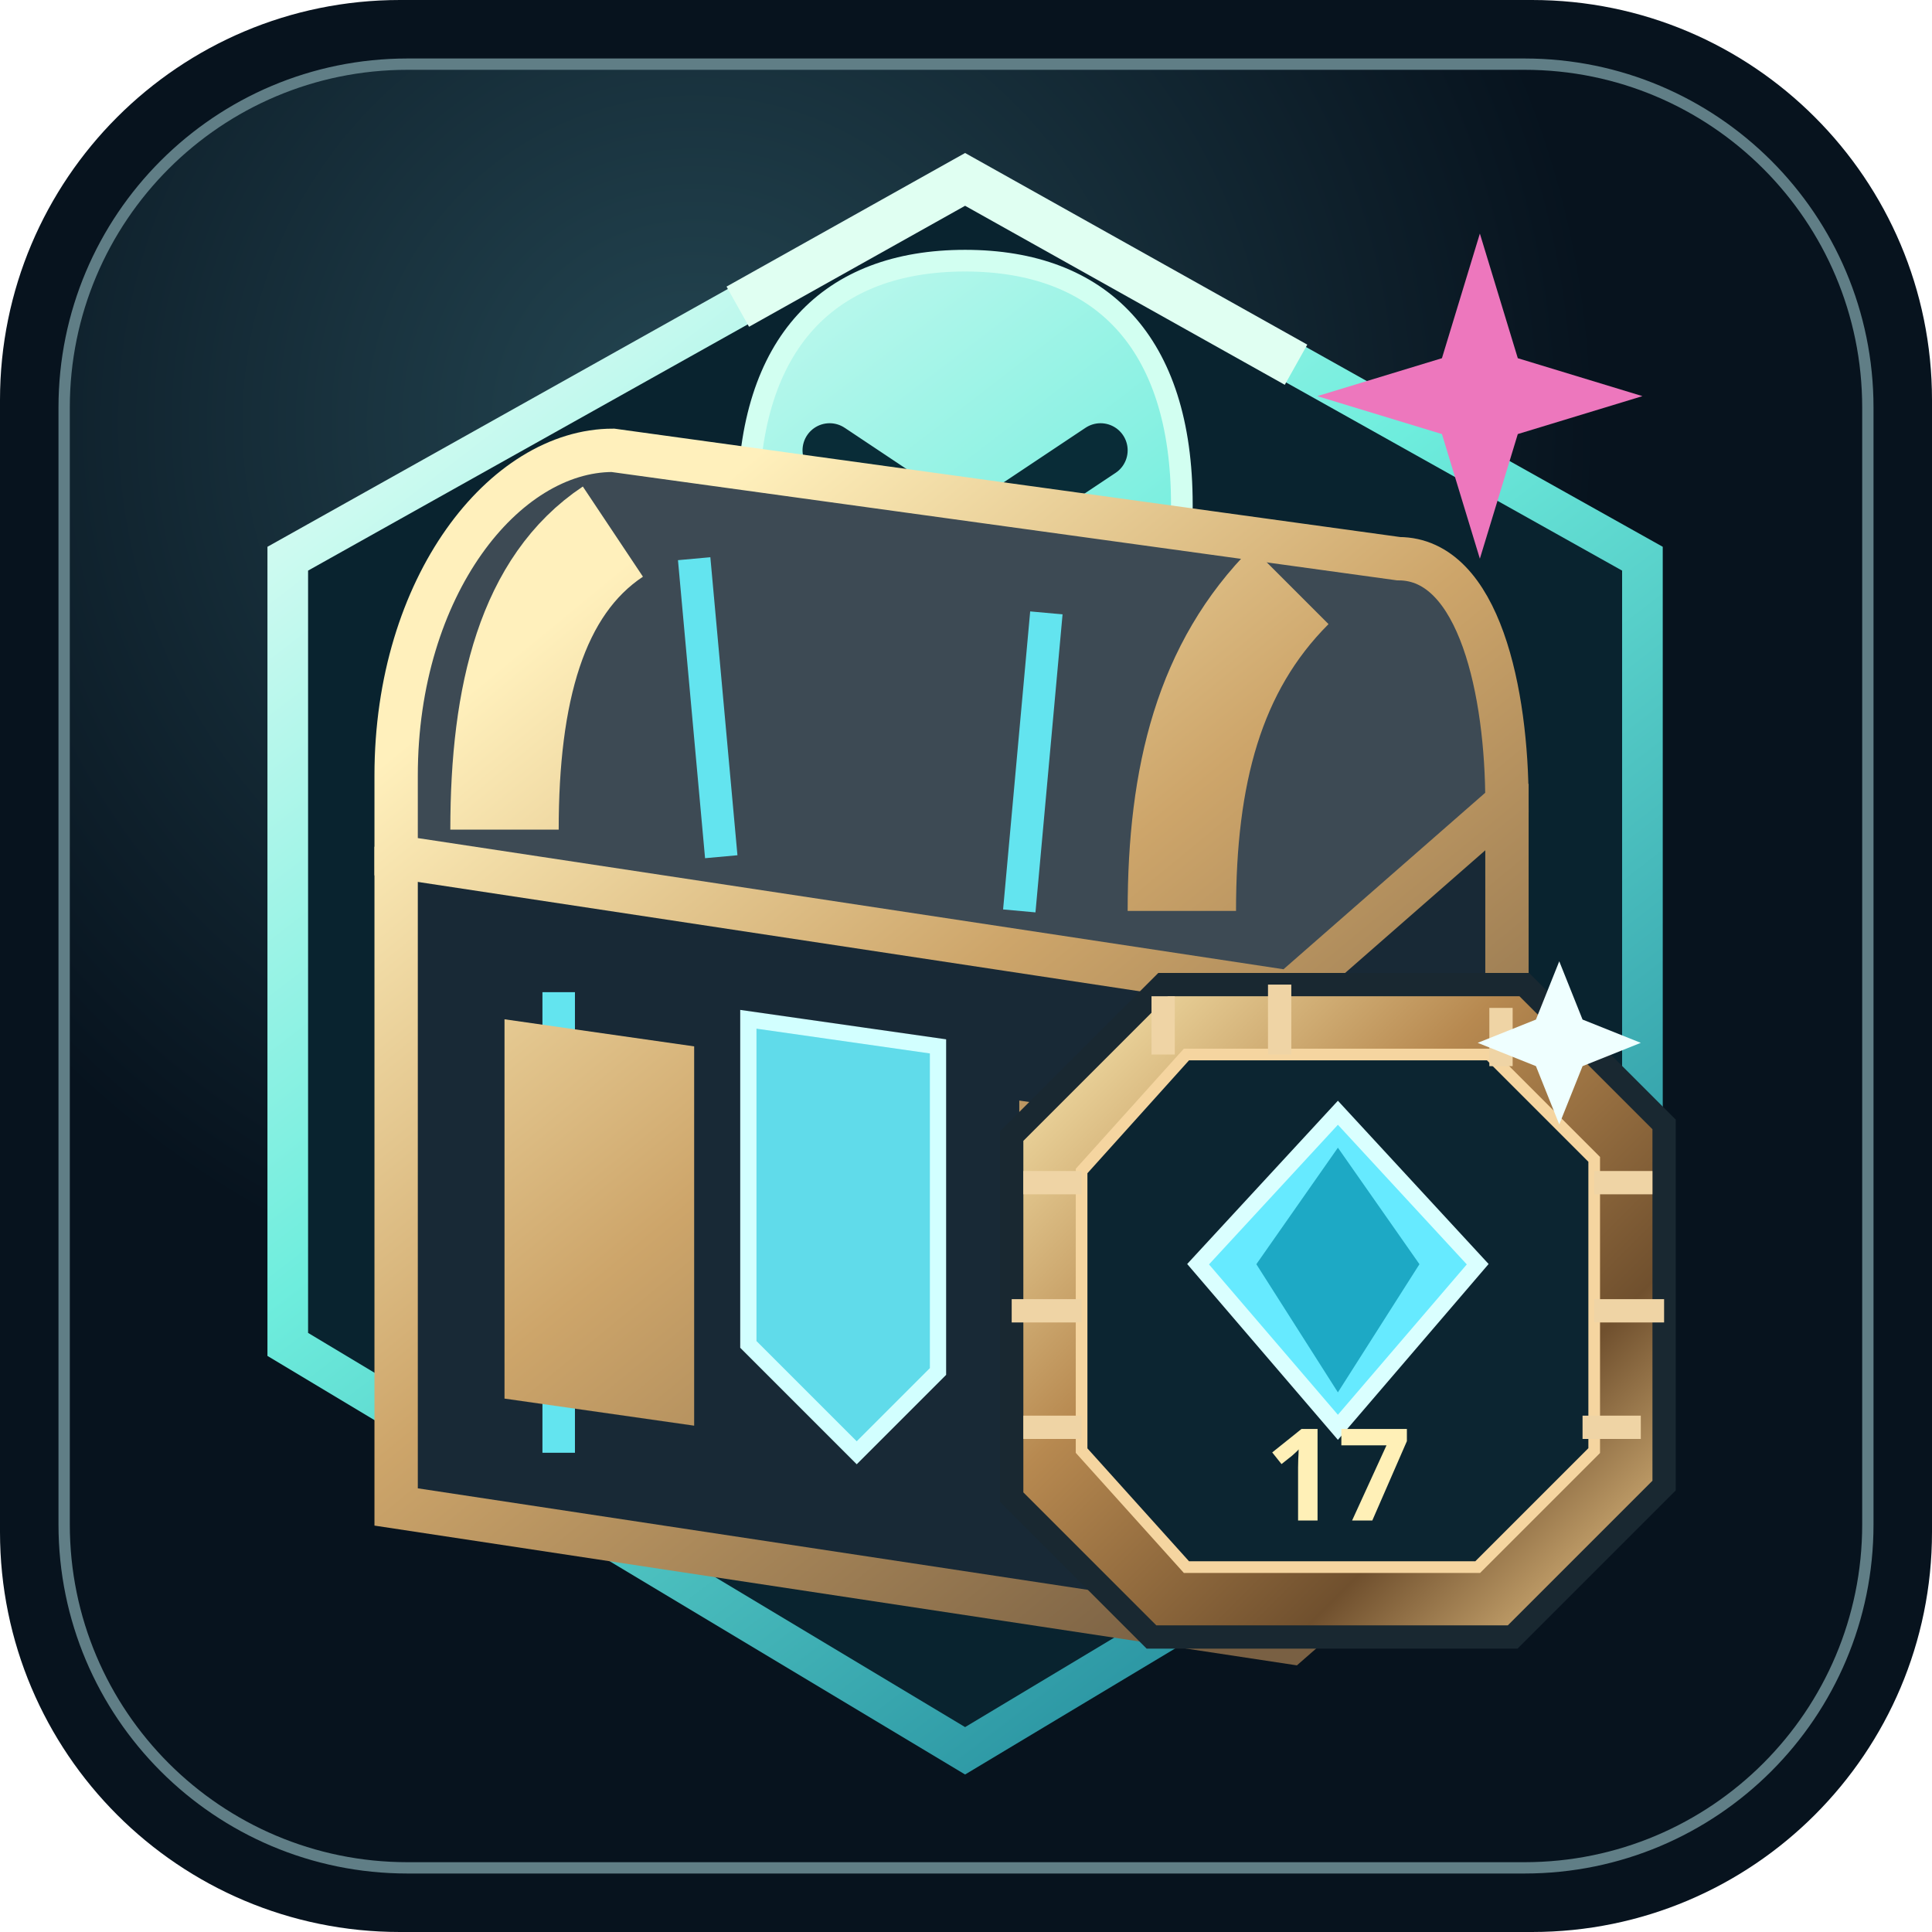
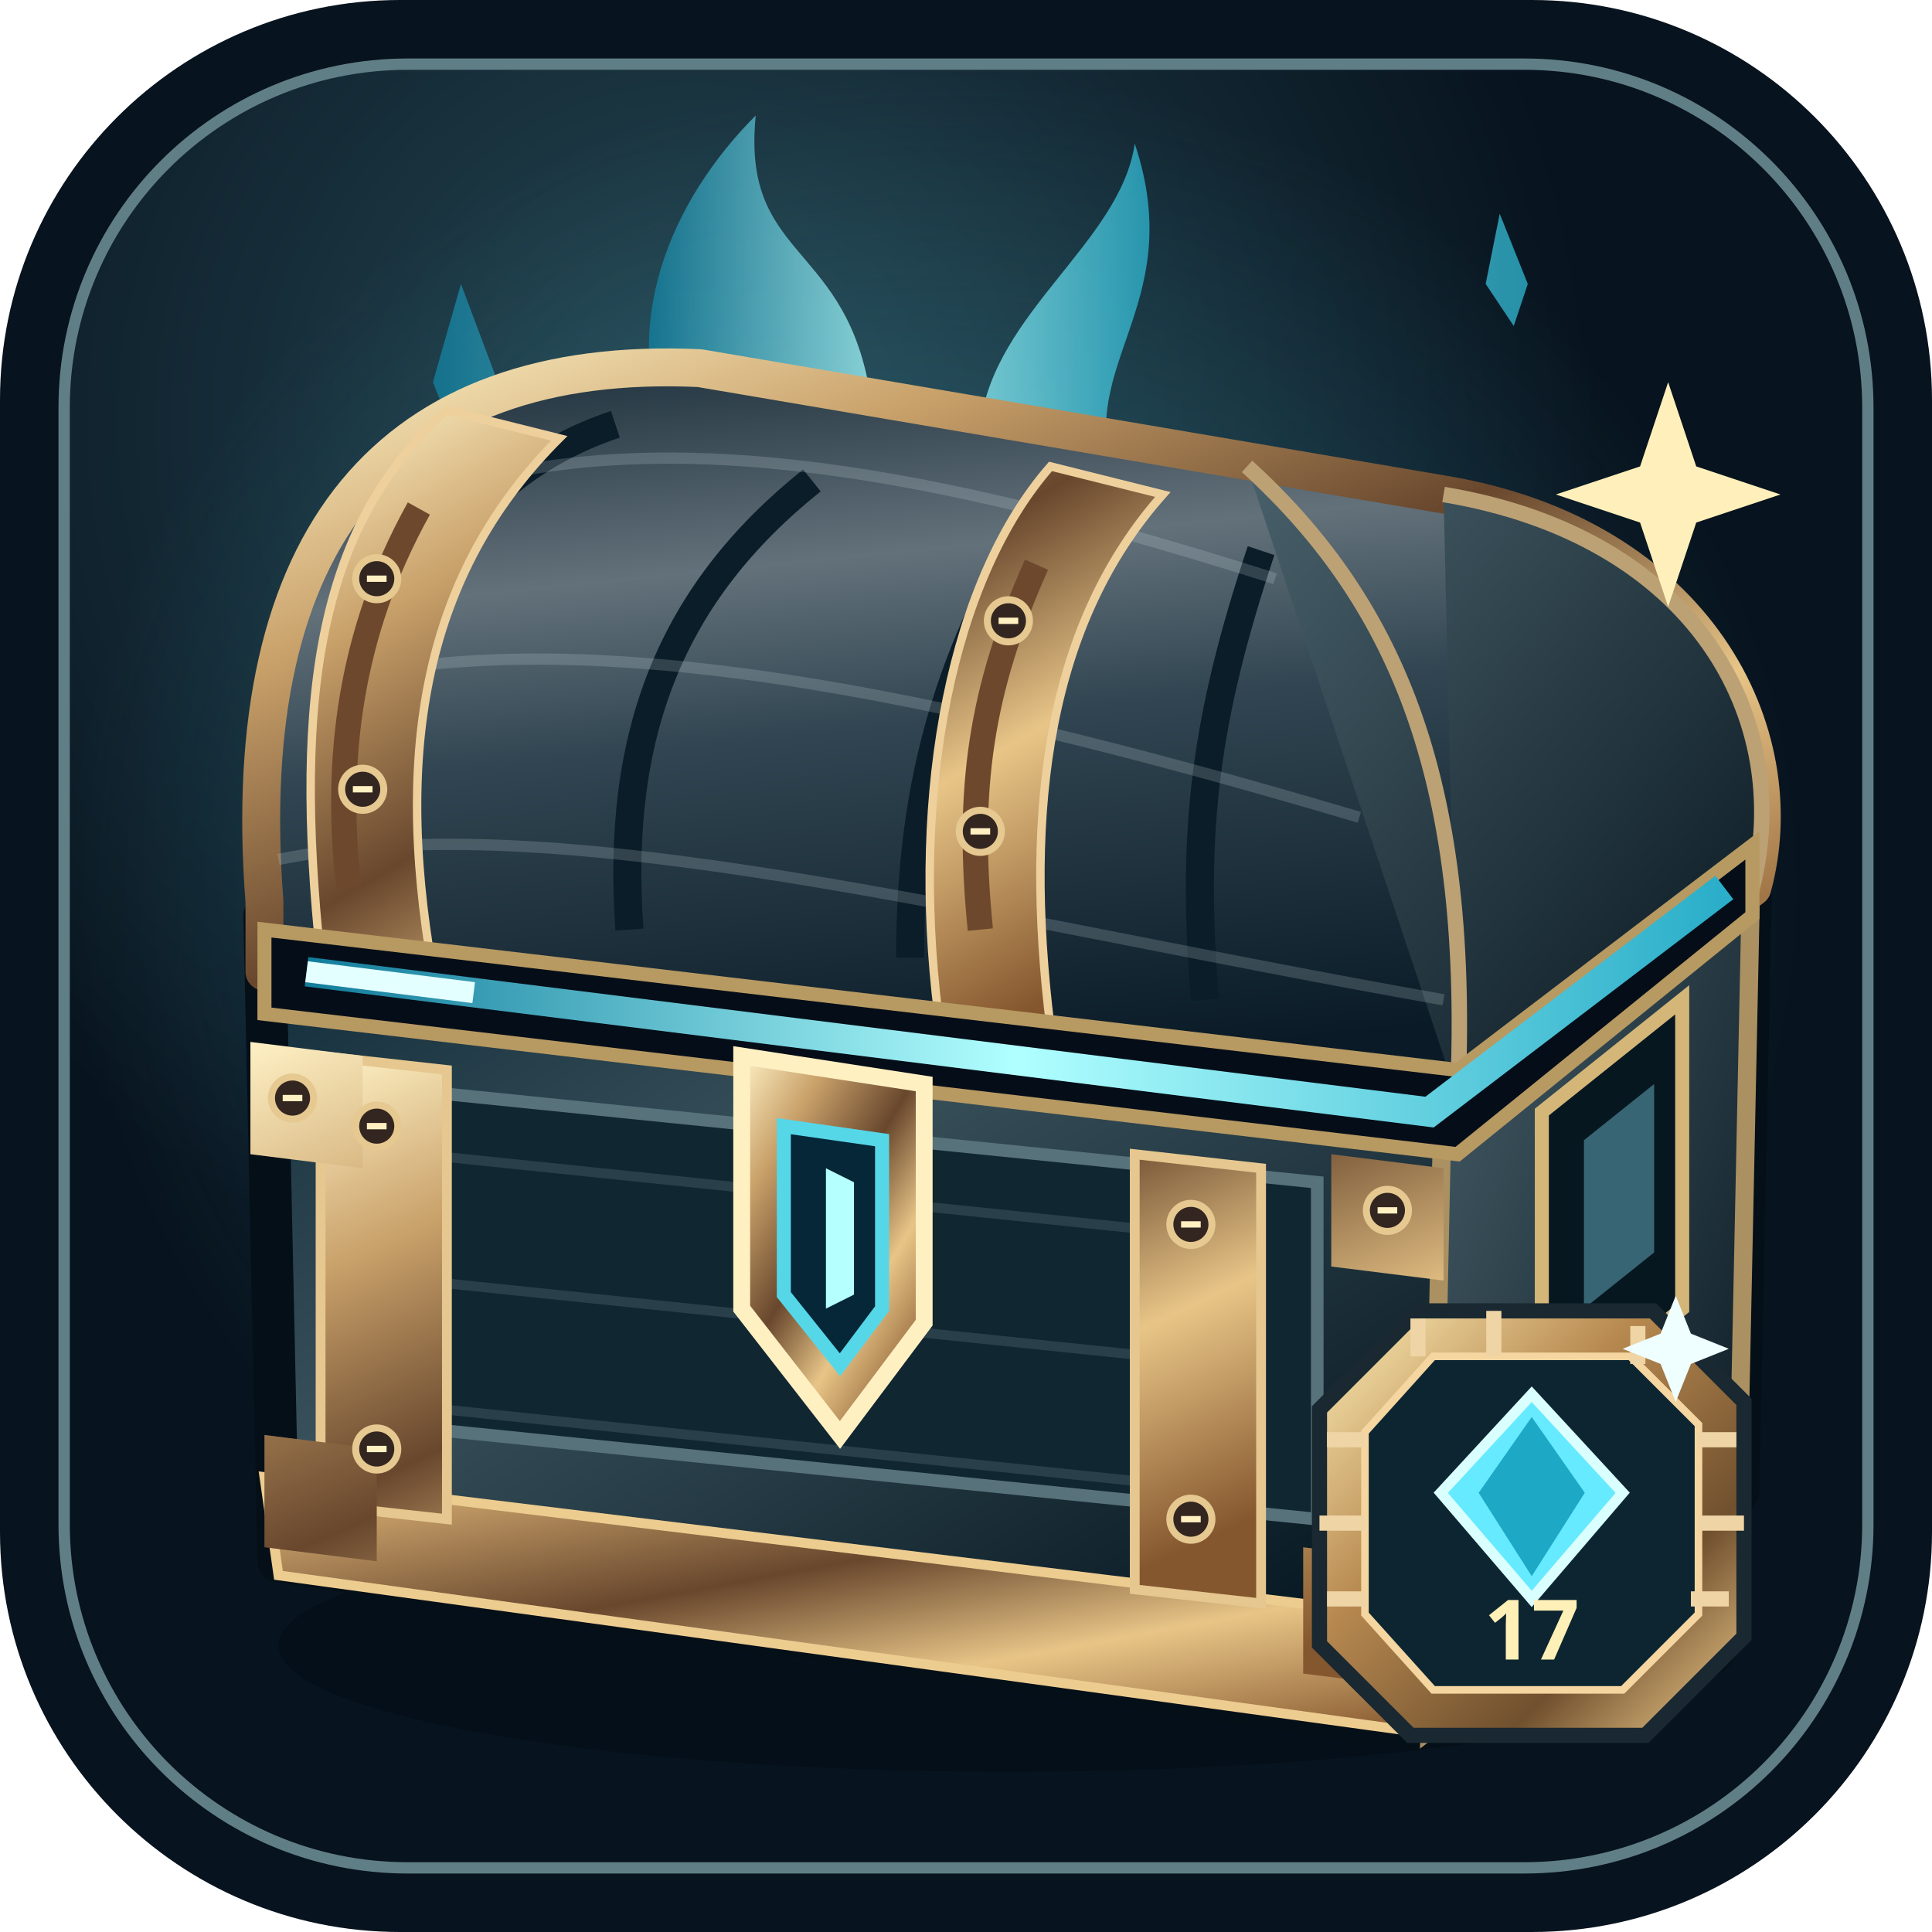
<svg xmlns="http://www.w3.org/2000/svg" viewBox="0 0 512 512">
  <defs>
    <radialGradient id="app-background" cx=".35" cy=".2">
      <stop stop-color="#244652" />
      <stop offset="1" stop-color="#07131e" />
    </radialGradient>
  </defs>
  <rect width="512" height="512" rx="106" fill="#07131e" />
  <rect x="17" y="17" width="478" height="478" rx="91" fill="url(#app-background)" stroke="#607e86" stroke-width="3" />
-   <g transform="translate(26 26) scale(7.18)">
+   <g transform="translate(18 12) scale(3.72)">
    <defs>
-       <linearGradient id="_R_0_-metal" x1="8" y1="6" x2="48" y2="58" gradientUnits="userSpaceOnUse">
-         <stop stop-color="#effff7" />
-         <stop offset=".45" stop-color="#6eeddd" />
-         <stop offset="1" stop-color="#21889a" />
+       <linearGradient id="_R_0_-metal" x1="28" y1="22" x2="84" y2="115" gradientUnits="userSpaceOnUse">
+         <stop stop-color="#506975" />
+         <stop offset=".27" stop-color="#122d3b" />
+         <stop offset=".56" stop-color="#38505a" />
+         <stop offset="1" stop-color="#071822" />
      </linearGradient>
-       <linearGradient id="_R_0_-gold" x1="16" y1="20" x2="44" y2="54" gradientUnits="userSpaceOnUse">
-         <stop stop-color="#fff0bc" />
-         <stop offset=".45" stop-color="#cda56a" />
-         <stop offset="1" stop-color="#796043" />
+       <linearGradient id="_R_0_-gold" x1="0" y1="0" x2=".8" y2="1">
+         <stop stop-color="#fff2c6" />
+         <stop offset=".24" stop-color="#c9a16a" />
+         <stop offset=".5" stop-color="#68472d" />
+         <stop offset=".73" stop-color="#e8c587" />
+         <stop offset="1" stop-color="#85572e" />
      </linearGradient>
+       <linearGradient id="_R_0_-roof" x1="0" y1="0" x2=".2" y2="1">
+         <stop stop-color="#182b37" />
+         <stop offset=".32" stop-color="#63717a" />
+         <stop offset=".54" stop-color="#314652" />
+         <stop offset="1" stop-color="#0a1b27" />
+       </linearGradient>
+       <linearGradient id="_R_0_-side" x1="0" y1="0" x2="1" y2="1">
+         <stop stop-color="#49616b" />
+         <stop offset="1" stop-color="#07151e" />
+       </linearGradient>
+       <linearGradient id="_R_0_-energy">
+         <stop stop-color="#127d9c" />
+         <stop offset=".5" stop-color="#b1ffff" />
+         <stop offset="1" stop-color="#2baec9" />
+       </linearGradient>
+       <radialGradient id="_R_0_-aura">
+         <stop stop-color="#57c9de" stop-opacity=".32" />
+         <stop offset="1" stop-color="#57c9de" stop-opacity="0" />
+       </radialGradient>
    </defs>
-     <path class="emblem-outline" d="M32 3 57 17v29L32 61 7 46V17Z" fill="#09232f" stroke="url(#_R_0_-metal)" stroke-width="1.5" />
-     <path class="emblem-spirit" d="M24 24v-9c0-6 3-9 8-9s8 3 8 9v9l-4-3-4 3-4-3Z" fill="url(#_R_0_-metal)" stroke="#d2fff1" stroke-width=".8" />
-     <path d="m27 13 3 2m4 0 3-2" fill="none" stroke="#092c37" stroke-width="2" stroke-linecap="round" />
-     <path d="m11 28 8-7 33 5v24l-8 7-33-5Z" fill="#182936" stroke="url(#_R_0_-gold)" stroke-width="1.6" />
-     <path d="m11 28 33 5 8-7M44 33v24" fill="none" stroke="#71dce9" stroke-width="1.2" />
-     <path d="M11 25c0-7 4-12 8-12l29 4c3 0 4 5 4 9l-8 7-33-5Z" fill="#3d4a54" stroke="url(#_R_0_-gold)" stroke-width="1.6" />
-     <path d="M19 16c-3 2-4 6-4 11m29-9c-3 3-4 7-4 12" stroke="url(#_R_0_-gold)" stroke-width="4" fill="none" />
-     <path d="m22 17 1 11m12-9-1 11M17 33v17m21-14v17" stroke="#63e4ef" stroke-width="1.2" />
-     <path d="m15 34 7 1v14l-7-1Zm19 3 7 1v14l-7-1Z" fill="url(#_R_0_-gold)" />
-     <path d="m24 34 7 1v12l-3 3-4-4Z" fill="#60dbea" stroke="#d2ffff" stroke-width=".6" />
-     <g transform="translate(32 31) scale(.43)">
+     <ellipse cx="62" cy="60" rx="62" ry="58" fill="url(#_R_0_-aura)" />
+     <ellipse cx="67" cy="114" rx="52" ry="9" fill="#030d17" opacity=".7" />
+     <g class="emblem-spirit" fill="url(#_R_0_-energy)" opacity=".8">
+       <path d="M43 29c-4-9 0-18 6-24-1 10 6 9 8 19l-6 12ZM65 27c1-8 10-13 11-20 4 12-5 16-1 25Z" />
+       <path d="m26 24 2-7 3 8-3 4Zm75-7 1-5 2 5-1 3Z" />
+     </g>
+     <g class="emblem-chest">
+       <path d="m14 62 85 8 21-15-1 48-23 17-81-12Z" fill="url(#_R_0_-metal)" stroke="#050f18" stroke-width="3" stroke-linejoin="round" />
+       <path d="m98 72 22-17-1 48-22 17Z" fill="url(#_R_0_-side)" stroke="#ab9062" stroke-width="1.3" />
+       <path d="m20 74 69 7v24l-69-7Z" fill="#102631" stroke="#57727b" stroke-width=".9" />
+       <path d="m25 79 58 6m-58 3 58 6m-58 3 58 6" stroke="#d3e6e8" stroke-opacity=".13" stroke-width=".7" />
+       <path d="m14 102 82 10 22-16v7l-23 17-80-11Z" fill="url(#_R_0_-gold)" stroke="#edcc90" stroke-width=".7" />
+       <path d="M14 61C12 35 23 22 45 23l53 9c18 3 25 17 22 28l-21 16-85-10Z" fill="url(#_R_0_-roof)" stroke="url(#_R_0_-gold)" stroke-width="2.7" stroke-linejoin="round" />
+       <path d="M99 75c1-22-4-35-15-45m15 45 21-15c3-12-4-25-22-28" fill="url(#_R_0_-side)" stroke="#bca175" stroke-width="1.1" />
+       <path d="M22 60c-2-17 5-29 17-33m1 36c-1-14 3-24 13-32m7 34c0-13 3-22 9-32m12 35c-1-12 0-20 4-32" fill="none" stroke="#0b1d29" stroke-width="2" />
+       <path d="M15 58c20-4 49 4 83 10m-78-23c19-4 45 2 72 10M29 31c16-4 35 0 57 7" fill="none" stroke="#cfdee4" stroke-opacity=".2" stroke-width=".8" />
+       <path d="M27 26c-9 8-11 20-9 39l8 1c-3-17 0-29 9-38Zm43 4c-7 8-10 23-8 39l8 1c-2-16 0-29 8-38Z" fill="url(#_R_0_-gold)" stroke="#eed09d" stroke-width=".6" />
+       <path d="M25 33c-5 9-6 18-5 27m49-23c-4 9-5 16-4 26" fill="none" stroke="#6e482c" stroke-width="1.8" />
+       <path d="m14 63 85 10 21-16v5l-21 17-85-10Z" fill="#050e18" stroke="#b79962" stroke-width="1" />
+       <path class="emblem-energy" d="m17 66 80 10 21-16" fill="none" stroke="url(#_R_0_-energy)" stroke-width="2.1" />
+       <path d="m18 72 9 1v32l-9-1Zm58 7 9 1v31l-9-1Z" fill="url(#_R_0_-gold)" stroke="#e5c78f" stroke-width=".7" />
+       <path d="m48 72 13 2v17l-6 8-7-9Z" fill="url(#_R_0_-gold)" stroke="#fff0c2" stroke-width="1.2" />
+       <path d="m51 77 7 1v12l-3 4-4-5Z" fill="#052737" stroke="#56d7e8" stroke-width="1" />
+       <path d="m54 80 2 1v8l-2 1Z" fill="#b5ffff" />
+       <path d="m105 76 10-8v22l-10 8Z" fill="#071720" stroke="#d4b678" stroke-width="1" />
+       <path d="m108 78 5-4v12l-5 4Z" fill="#386573" />
+       <path d="m13 71 8 1v8l-8-1Zm77 8 8 1v8l-8-1ZM14 99l8 1v8l-8-1Zm74 8 8 1v9l-8-1Z" fill="url(#_R_0_-gold)" />
+       <g>
+         <circle cx="22" cy="38" r="1.5" fill="#332620" stroke="#e6c891" stroke-width=".5" />
+         <path d="m21.3 38h1.4" stroke="#fff0c1" stroke-width=".45" />
+       </g>
+       <g>
+         <circle cx="21" cy="53" r="1.5" fill="#332620" stroke="#e6c891" stroke-width=".5" />
+         <path d="m20.3 53h1.4" stroke="#fff0c1" stroke-width=".45" />
+       </g>
+       <g>
+         <circle cx="67" cy="41" r="1.5" fill="#332620" stroke="#e6c891" stroke-width=".5" />
+         <path d="m66.3 41h1.4" stroke="#fff0c1" stroke-width=".45" />
+       </g>
+       <g>
+         <circle cx="65" cy="56" r="1.5" fill="#332620" stroke="#e6c891" stroke-width=".5" />
+         <path d="m64.3 56h1.4" stroke="#fff0c1" stroke-width=".45" />
+       </g>
+       <g>
+         <circle cx="22" cy="77" r="1.5" fill="#332620" stroke="#e6c891" stroke-width=".5" />
+         <path d="m21.3 77h1.4" stroke="#fff0c1" stroke-width=".45" />
+       </g>
+       <g>
+         <circle cx="22" cy="100" r="1.5" fill="#332620" stroke="#e6c891" stroke-width=".5" />
+         <path d="m21.3 100h1.4" stroke="#fff0c1" stroke-width=".45" />
+       </g>
+       <g>
+         <circle cx="80" cy="84" r="1.5" fill="#332620" stroke="#e6c891" stroke-width=".5" />
+         <path d="m79.3 84h1.4" stroke="#fff0c1" stroke-width=".45" />
+       </g>
+       <g>
+         <circle cx="80" cy="105" r="1.5" fill="#332620" stroke="#e6c891" stroke-width=".5" />
+         <path d="m79.3 105h1.4" stroke="#fff0c1" stroke-width=".45" />
+       </g>
+       <g>
+         <circle cx="16" cy="75" r="1.5" fill="#332620" stroke="#e6c891" stroke-width=".5" />
+         <path d="m15.3 75h1.4" stroke="#fff0c1" stroke-width=".45" />
+       </g>
+       <g>
+         <circle cx="94" cy="83" r="1.5" fill="#332620" stroke="#e6c891" stroke-width=".5" />
+         <path d="m93.3 83h1.4" stroke="#fff0c1" stroke-width=".45" />
+       </g>
+       <path class="emblem-trace" d="m17 66 80 10 21-16" fill="none" stroke="#e4ffff" stroke-width="1.5" stroke-dasharray="12 110" />
+     </g>
+     <g class="emblem-module" transform="translate(87 88) scale(.54)">
      <g class="module-glyph">
        <defs>
          <linearGradient id="_R_0_-module-gold" x1="0" y1="0" x2="1" y2="1">
            <stop stop-color="#fff0b7" />
            <stop offset=".38" stop-color="#b78950" />
            <stop offset=".72" stop-color="#70502e" />
            <stop offset="1" stop-color="#f7d391" />
          </linearGradient>
        </defs>
        <path d="M17 4h31l12 12v31L47 60H16L4 48V17Z" fill="url(#_R_0_-module-gold)" stroke="#192831" stroke-width="2" />
        <path d="M19 10h26l9 9v25L44 54H19l-9-10V20Z" fill="#0c2531" stroke="#f5d5a0" stroke-width="1" />
        <path d="m32 15 12 13-12 14-12-14Z" fill="#66eaff" stroke="#daffff" stroke-width="1.4" />
        <path d="m32 18 7 10-7 11-7-11Z" fill="#1da9c5" />
        <path d="M17 5v5m10-6v6m19-4v5M5 21h5m-6 11h6m-5 10h5M54 21h5m-5 11h6m-7 10h5" stroke="#efd4a5" stroke-width="2" />
        <text x="32" y="50" text-anchor="middle" fill="#fff0b7" font-family="Segoe UI, sans-serif" font-weight="900" font-size="11">17</text>
        <path d="m51 2 2 5 5 2-5 2-2 5-2-5-5-2 5-2Z" fill="#efffff" />
      </g>
    </g>
-     <path class="emblem-trace" d="M32 3 57 17v29L32 61 7 46V17Z" fill="none" stroke="#e0fff2" stroke-width="1.7" stroke-dasharray="14 150" />
-     <path d="m51 5 1.4 4.6L57 11l-4.6 1.4L51 17l-1.4-4.6L45 11l4.6-1.4Z" fill="#ed77bd" />
+     <path d="m114 24 2 6 6 2-6 2-2 6-2-6-6-2 6-2Z" fill="#fff0bb" />
  </g>
</svg>
